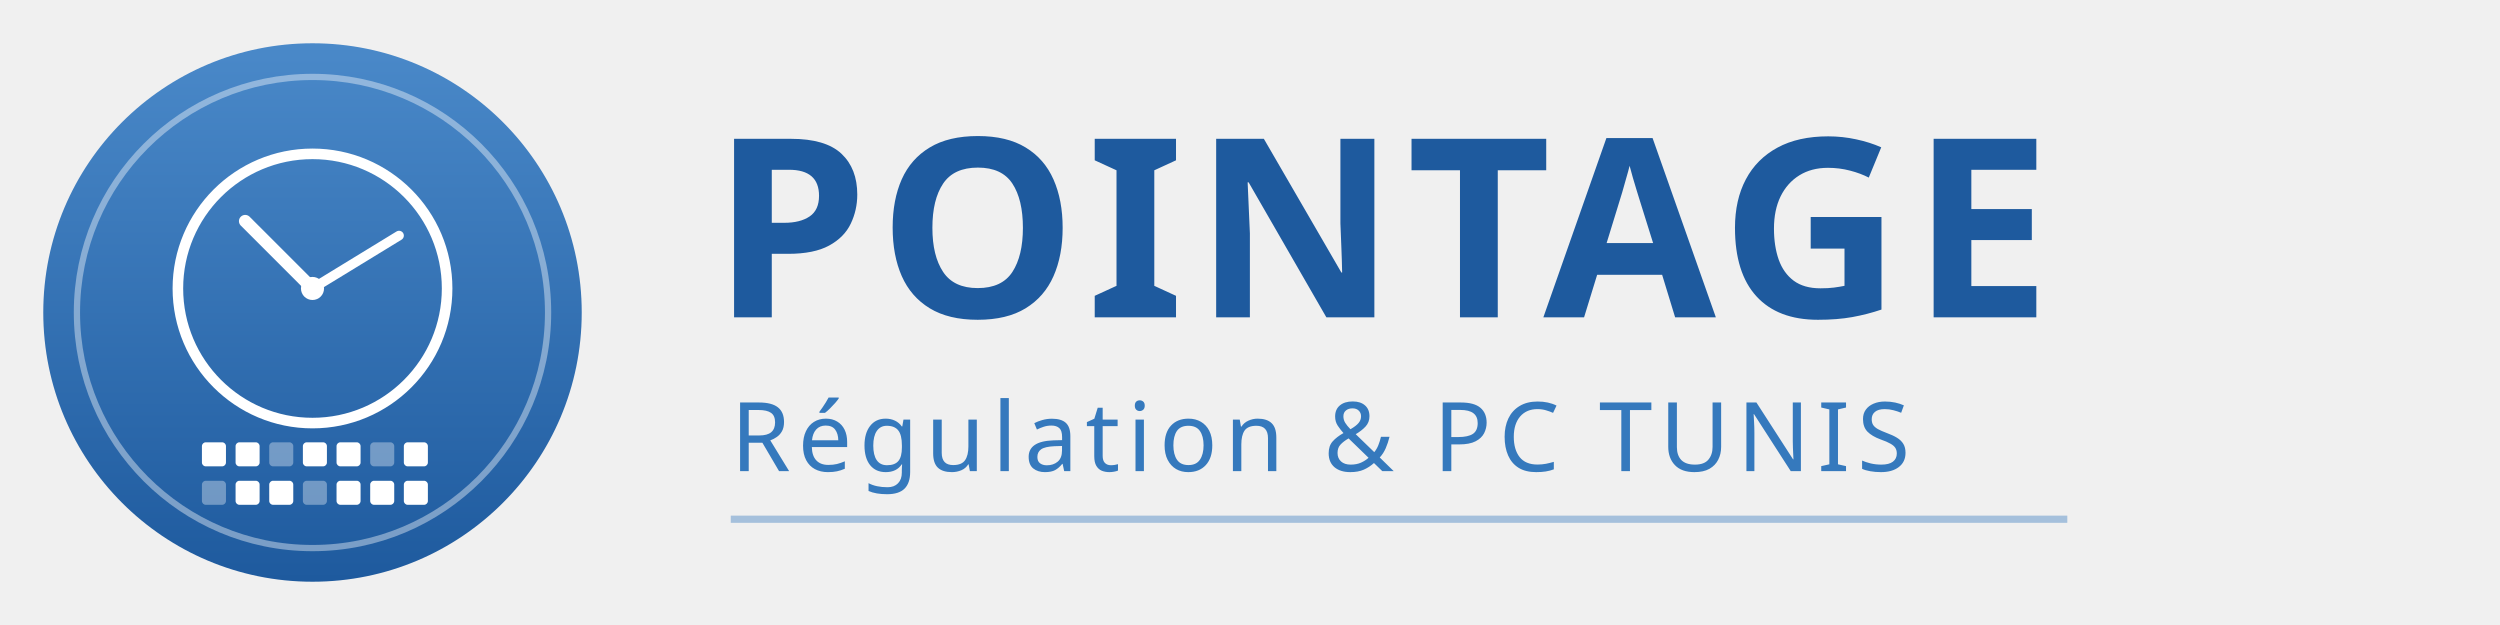
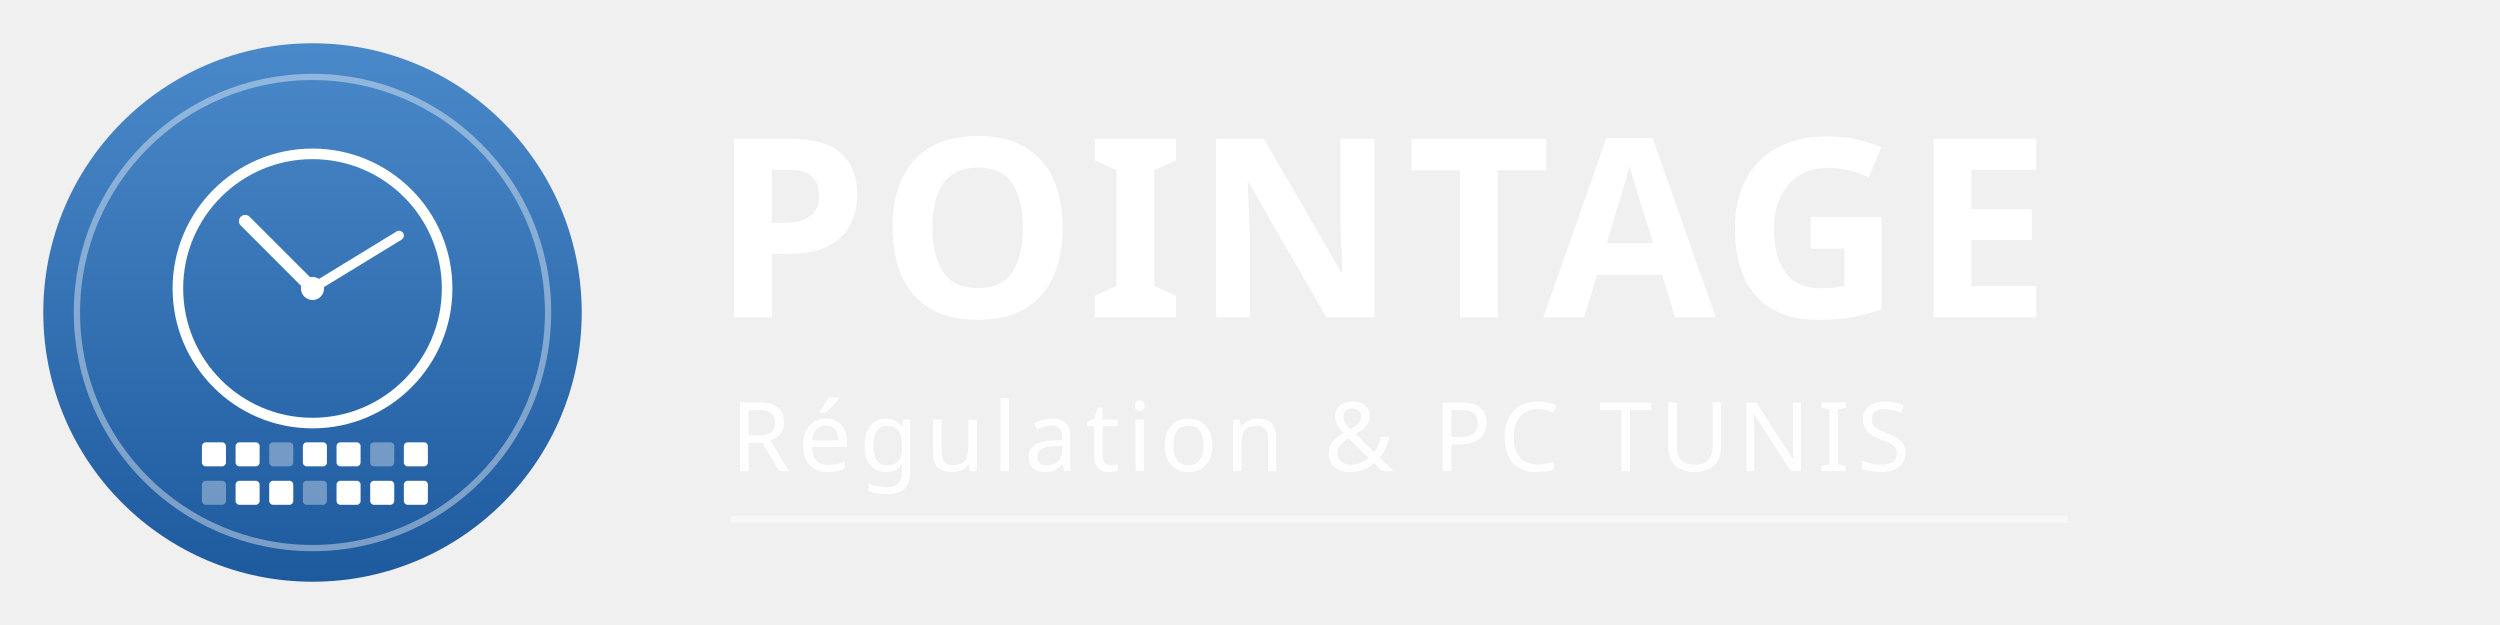
<svg xmlns="http://www.w3.org/2000/svg" viewBox="0 0 520 130" width="520" height="130">
  <defs>
    <linearGradient id="badgeGrad" x1="0" y1="0" x2="0" y2="1">
      <stop offset="0" stop-color="#4a89c9" />
      <stop offset="1" stop-color="#1e5a9e" />
    </linearGradient>
  </defs>
  <circle cx="65" cy="65" r="56" fill="url(#badgeGrad)" />
  <circle cx="65" cy="65" r="49" fill="none" stroke="#ffffff" stroke-width="1.3" opacity="0.4" />
  <circle cx="65" cy="60" r="28" fill="none" stroke="#ffffff" stroke-width="2.2" />
  <g stroke="#ffffff" stroke-linecap="round">
    <line x1="65" y1="60" x2="51" y2="46" stroke-width="2.6" />
    <line x1="65" y1="60" x2="83" y2="49" stroke-width="2" />
  </g>
  <circle cx="65" cy="60" r="2.4" fill="#ffffff" />
  <g transform="translate(42, 92)" fill="#ffffff">
    <rect x="0" y="0" width="5" height="5" rx="0.8" />
    <rect x="7" y="0" width="5" height="5" rx="0.8" />
    <rect x="14" y="0" width="5" height="5" rx="0.8" opacity="0.35" />
    <rect x="21" y="0" width="5" height="5" rx="0.8" />
    <rect x="28" y="0" width="5" height="5" rx="0.8" />
    <rect x="35" y="0" width="5" height="5" rx="0.8" opacity="0.35" />
    <rect x="42" y="0" width="5" height="5" rx="0.8" />
    <rect x="0" y="8" width="5" height="5" rx="0.8" opacity="0.35" />
    <rect x="7" y="8" width="5" height="5" rx="0.8" />
    <rect x="14" y="8" width="5" height="5" rx="0.8" />
    <rect x="21" y="8" width="5" height="5" rx="0.8" opacity="0.35" />
    <rect x="28" y="8" width="5" height="5" rx="0.8" />
    <rect x="35" y="8" width="5" height="5" rx="0.8" />
    <rect x="42" y="8" width="5" height="5" rx="0.8" />
  </g>
  <g font-family="'Barlow Condensed','Arial Narrow',sans-serif">
-     <text x="148" y="66" font-size="52" font-weight="700" letter-spacing="2" fill="#1e5a9e">POINTAGE</text>
-     <text x="152" y="98" font-size="20" font-weight="500" letter-spacing="1.5" fill="#3579bd">Régulation &amp; PC TUNIS</text>
-     <line x1="152" y1="108" x2="430" y2="108" stroke="#3579bd" stroke-width="1.5" opacity="0.4" />
+     <text x="148" y="66" font-size="52" font-weight="700" letter-spacing="2" fill="#ffffff">POINTAGE</text>
+     <text x="152" y="98" font-size="20" font-weight="500" letter-spacing="1.5" fill="#ffffff" opacity="0.95">Régulation &amp; PC TUNIS</text>
+     <line x1="152" y1="108" x2="430" y2="108" stroke="#ffffff" stroke-width="1.5" opacity="0.5" />
  </g>
</svg>
